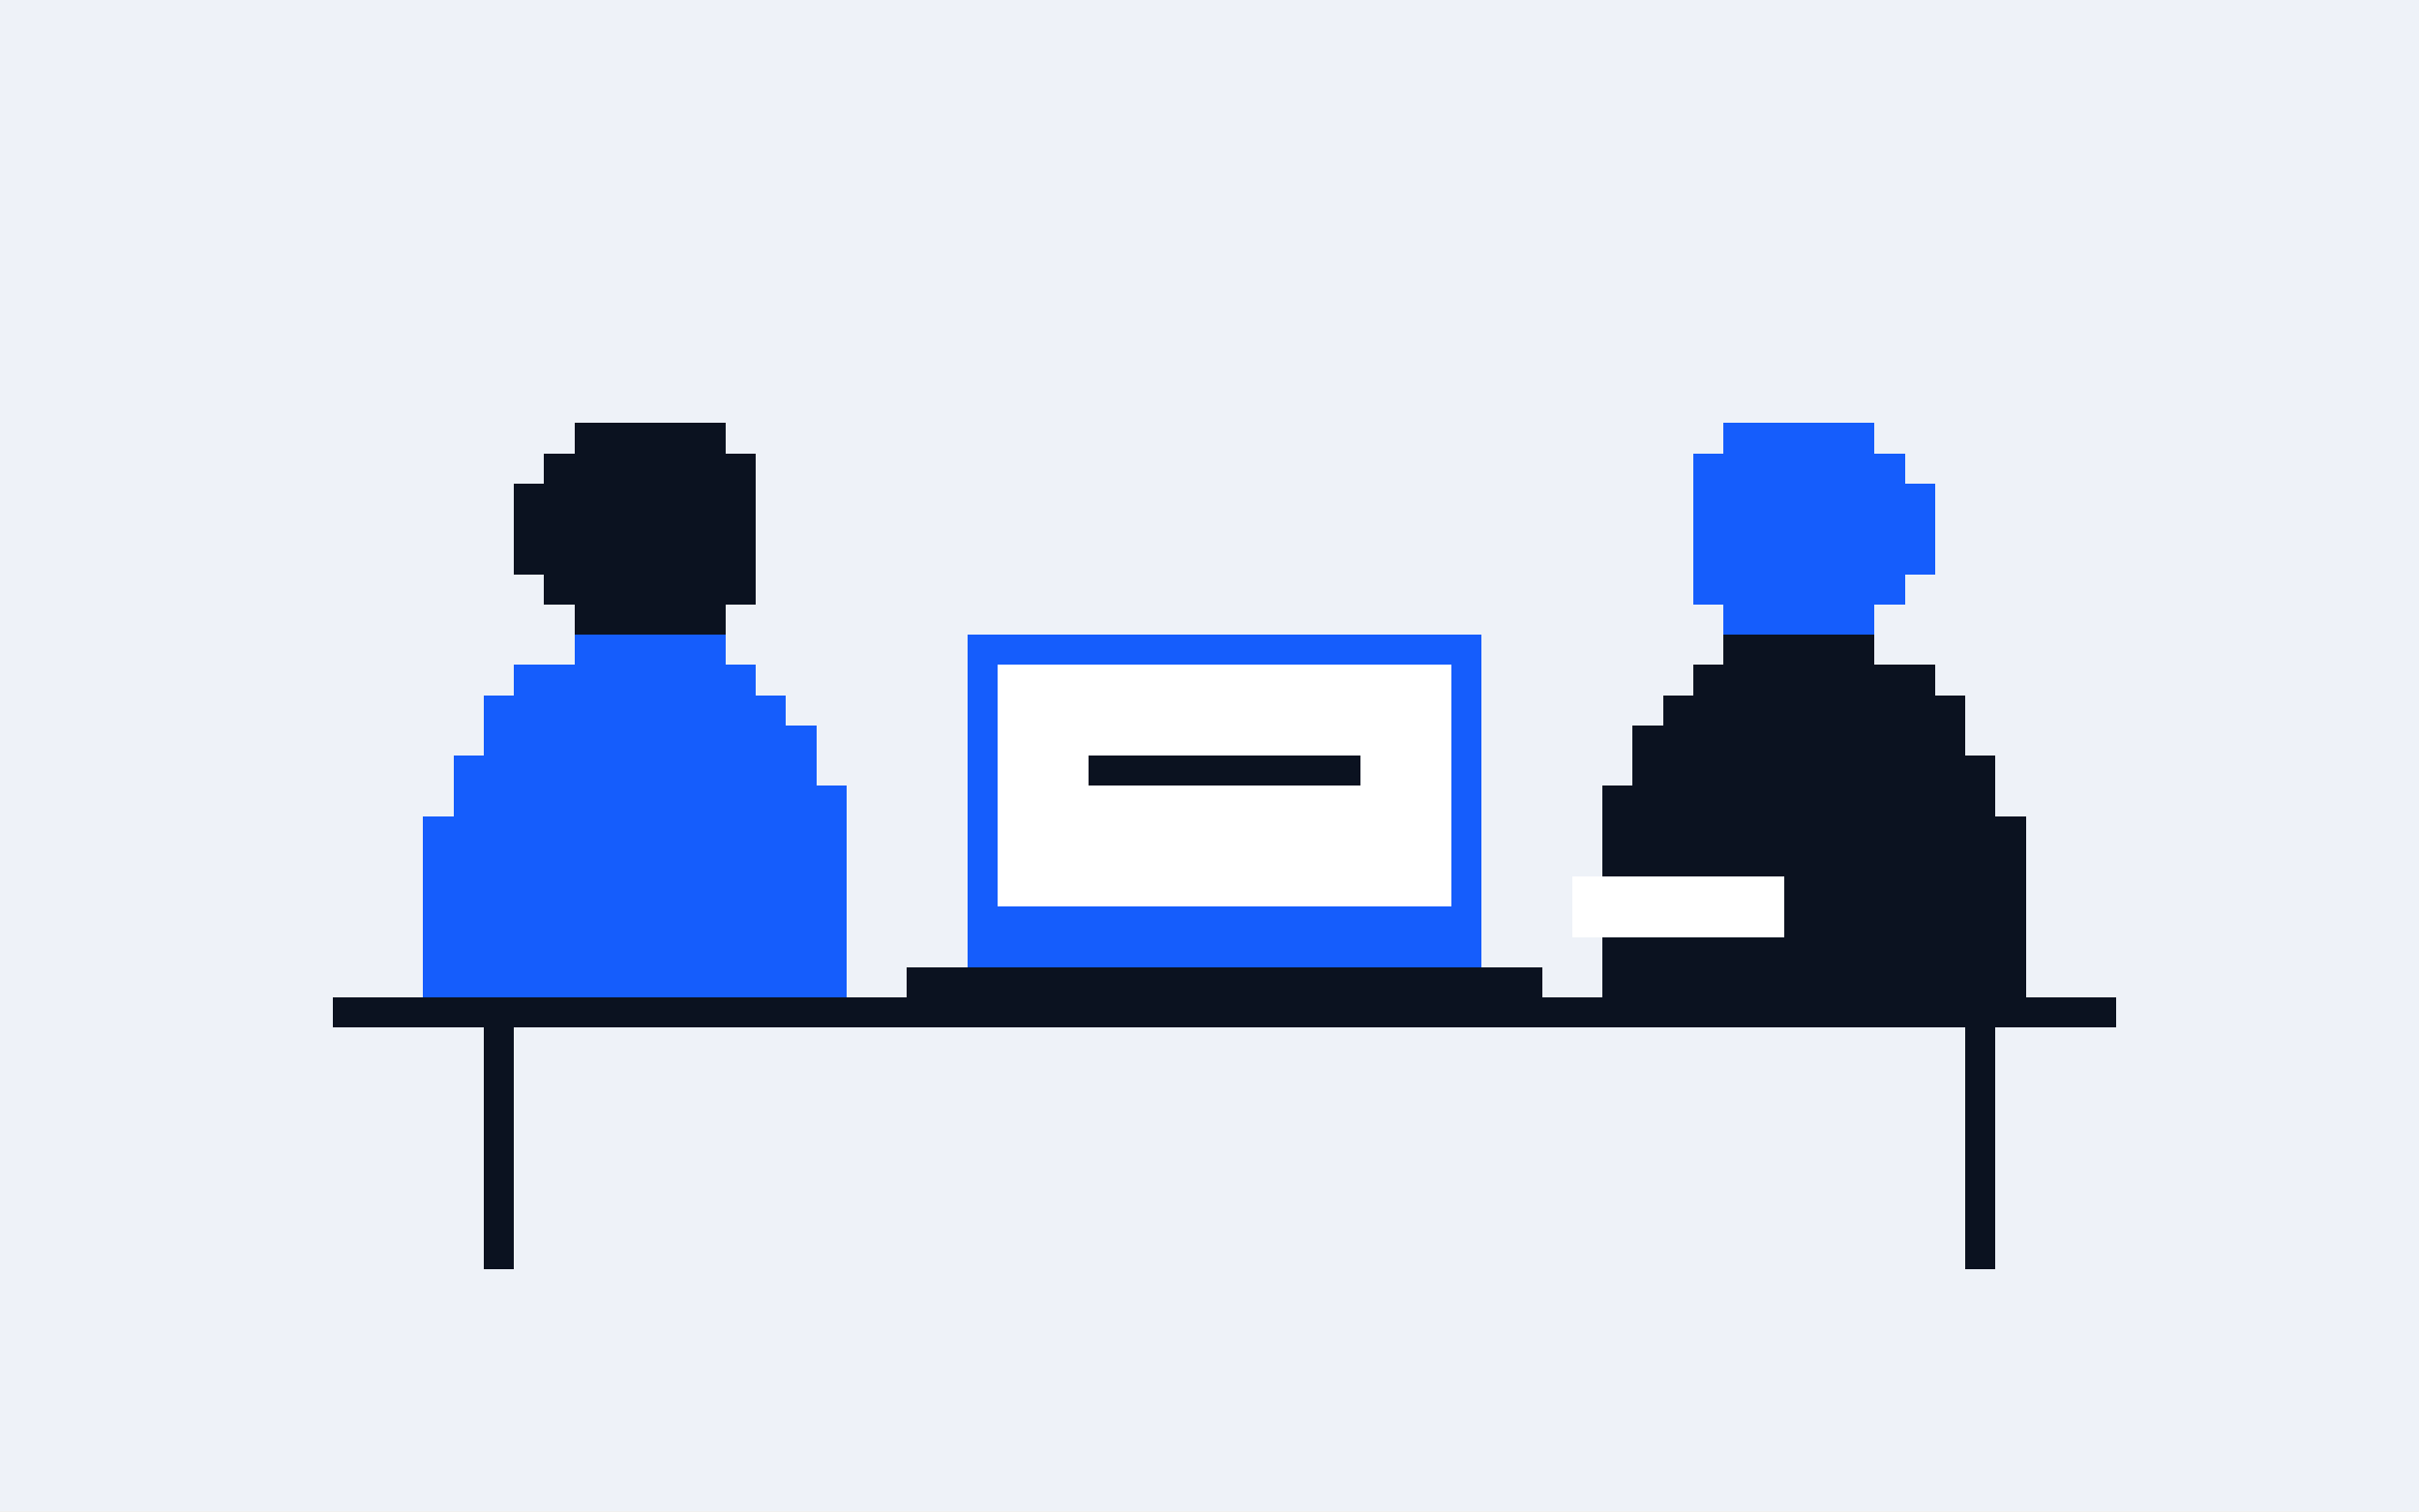
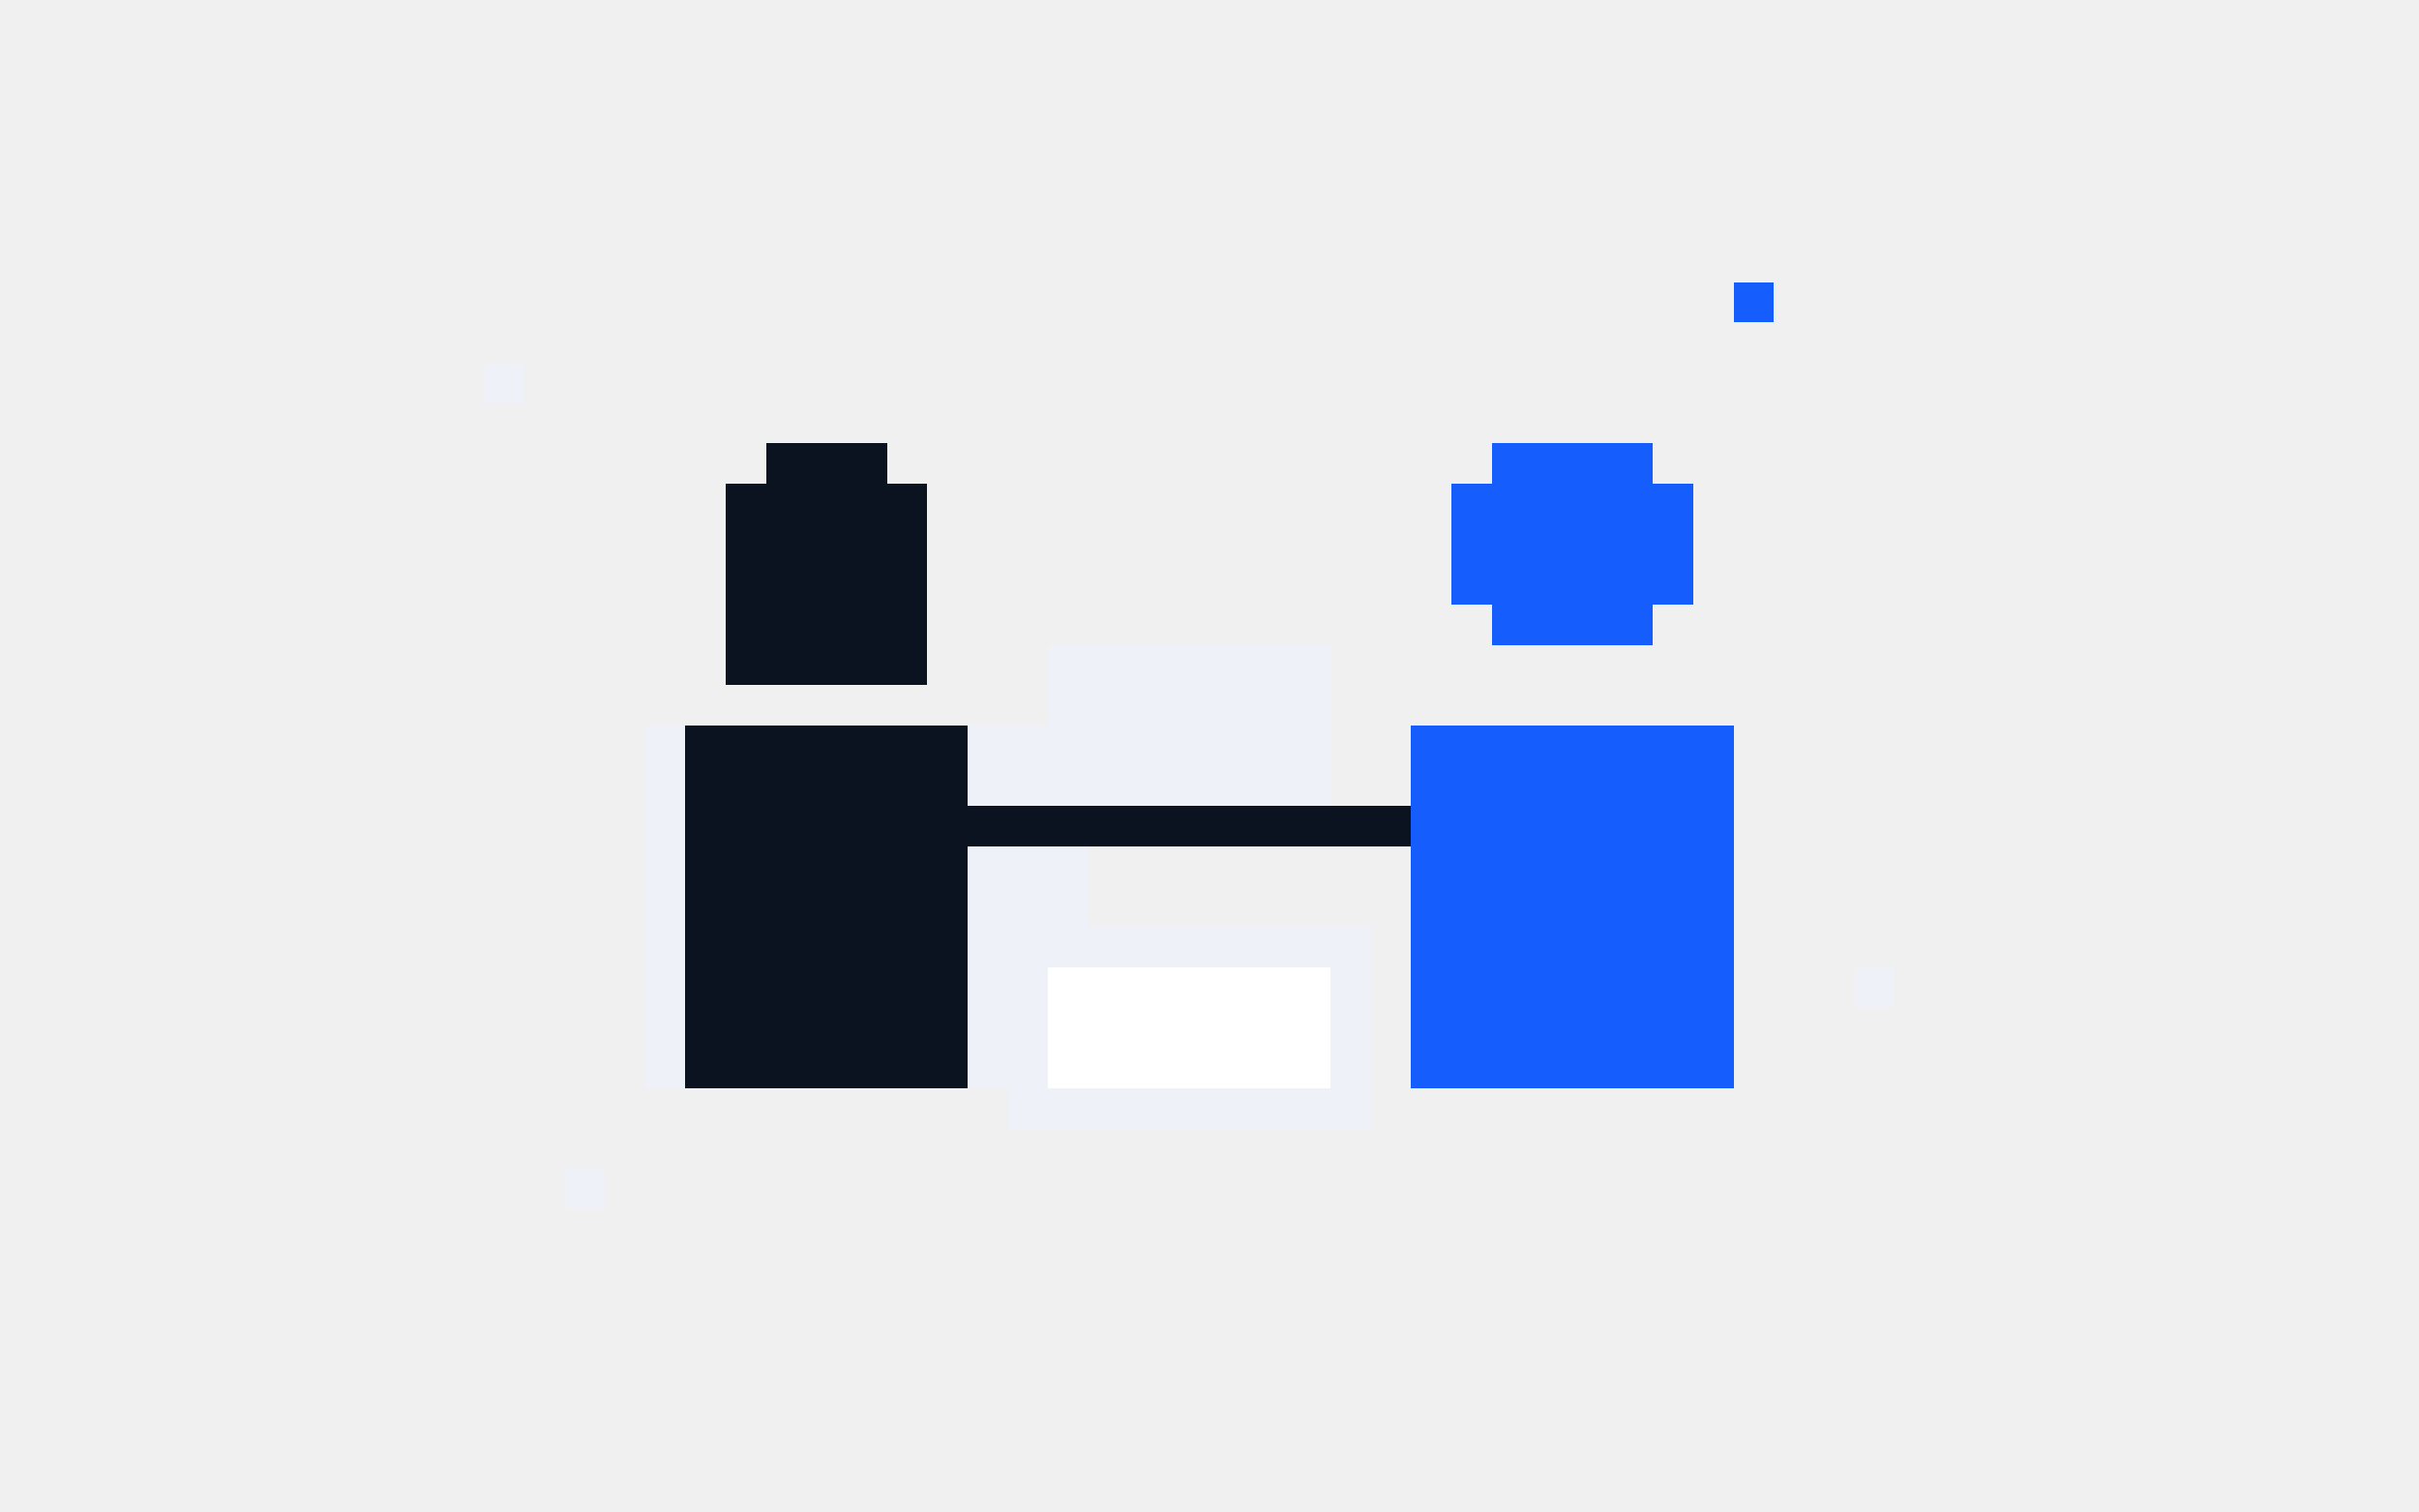
<svg xmlns="http://www.w3.org/2000/svg" viewBox="0 0 960 600" fill="none" shape-rendering="crispEdges">
-   <rect x="0" y="0" width="960" height="12" fill="#EEF2F8" />
-   <rect x="0" y="12" width="960" height="12" fill="#EEF2F8" />
-   <rect x="0" y="24" width="960" height="12" fill="#EEF2F8" />
-   <rect x="0" y="36" width="960" height="12" fill="#EEF2F8" />
-   <rect x="0" y="48" width="960" height="12" fill="#EEF2F8" />
-   <rect x="0" y="60" width="960" height="12" fill="#EEF2F8" />
-   <rect x="0" y="72" width="960" height="12" fill="#EEF2F8" />
-   <rect x="0" y="84" width="960" height="12" fill="#EEF2F8" />
-   <rect x="0" y="96" width="960" height="12" fill="#EEF2F8" />
-   <rect x="0" y="108" width="960" height="12" fill="#EEF2F8" />
-   <rect x="0" y="120" width="960" height="12" fill="#EEF2F8" />
-   <rect x="0" y="132" width="960" height="12" fill="#EEF2F8" />
-   <rect x="0" y="144" width="960" height="12" fill="#EEF2F8" />
-   <rect x="0" y="156" width="960" height="12" fill="#EEF2F8" />
-   <rect x="0" y="168" width="228" height="12" fill="#EEF2F8" />
-   <rect x="228" y="168" width="60" height="12" fill="#0B1220" />
-   <rect x="288" y="168" width="396" height="12" fill="#EEF2F8" />
-   <rect x="684" y="168" width="60" height="12" fill="#155DFC" />
-   <rect x="744" y="168" width="216" height="12" fill="#EEF2F8" />
-   <rect x="0" y="180" width="216" height="12" fill="#EEF2F8" />
-   <rect x="216" y="180" width="84" height="12" fill="#0B1220" />
-   <rect x="300" y="180" width="372" height="12" fill="#EEF2F8" />
-   <rect x="672" y="180" width="84" height="12" fill="#155DFC" />
-   <rect x="756" y="180" width="204" height="12" fill="#EEF2F8" />
-   <rect x="0" y="192" width="204" height="12" fill="#EEF2F8" />
-   <rect x="204" y="192" width="96" height="12" fill="#0B1220" />
-   <rect x="300" y="192" width="372" height="12" fill="#EEF2F8" />
-   <rect x="672" y="192" width="96" height="12" fill="#155DFC" />
-   <rect x="768" y="192" width="192" height="12" fill="#EEF2F8" />
-   <rect x="0" y="204" width="204" height="12" fill="#EEF2F8" />
-   <rect x="204" y="204" width="96" height="12" fill="#0B1220" />
-   <rect x="300" y="204" width="372" height="12" fill="#EEF2F8" />
-   <rect x="672" y="204" width="96" height="12" fill="#155DFC" />
-   <rect x="768" y="204" width="192" height="12" fill="#EEF2F8" />
-   <rect x="0" y="216" width="204" height="12" fill="#EEF2F8" />
-   <rect x="204" y="216" width="96" height="12" fill="#0B1220" />
-   <rect x="300" y="216" width="372" height="12" fill="#EEF2F8" />
-   <rect x="672" y="216" width="96" height="12" fill="#155DFC" />
-   <rect x="768" y="216" width="192" height="12" fill="#EEF2F8" />
-   <rect x="0" y="228" width="216" height="12" fill="#EEF2F8" />
-   <rect x="216" y="228" width="84" height="12" fill="#0B1220" />
-   <rect x="300" y="228" width="372" height="12" fill="#EEF2F8" />
-   <rect x="672" y="228" width="84" height="12" fill="#155DFC" />
-   <rect x="756" y="228" width="204" height="12" fill="#EEF2F8" />
-   <rect x="0" y="240" width="228" height="12" fill="#EEF2F8" />
-   <rect x="228" y="240" width="60" height="12" fill="#0B1220" />
-   <rect x="288" y="240" width="396" height="12" fill="#EEF2F8" />
-   <rect x="684" y="240" width="60" height="12" fill="#155DFC" />
-   <rect x="744" y="240" width="216" height="12" fill="#EEF2F8" />
-   <rect x="0" y="252" width="228" height="12" fill="#EEF2F8" />
-   <rect x="228" y="252" width="60" height="12" fill="#155DFC" />
-   <rect x="288" y="252" width="96" height="12" fill="#EEF2F8" />
-   <rect x="384" y="252" width="204" height="12" fill="#155DFC" />
-   <rect x="588" y="252" width="96" height="12" fill="#EEF2F8" />
-   <rect x="684" y="252" width="60" height="12" fill="#0B1220" />
-   <rect x="744" y="252" width="216" height="12" fill="#EEF2F8" />
-   <rect x="0" y="264" width="204" height="12" fill="#EEF2F8" />
-   <rect x="204" y="264" width="96" height="12" fill="#155DFC" />
-   <rect x="300" y="264" width="84" height="12" fill="#EEF2F8" />
-   <rect x="384" y="264" width="12" height="12" fill="#155DFC" />
-   <rect x="396" y="264" width="180" height="12" fill="#FFFFFF" />
-   <rect x="576" y="264" width="12" height="12" fill="#155DFC" />
-   <rect x="588" y="264" width="84" height="12" fill="#EEF2F8" />
-   <rect x="672" y="264" width="96" height="12" fill="#0B1220" />
-   <rect x="768" y="264" width="192" height="12" fill="#EEF2F8" />
-   <rect x="0" y="276" width="192" height="12" fill="#EEF2F8" />
-   <rect x="192" y="276" width="120" height="12" fill="#155DFC" />
-   <rect x="312" y="276" width="72" height="12" fill="#EEF2F8" />
-   <rect x="384" y="276" width="12" height="12" fill="#155DFC" />
-   <rect x="396" y="276" width="180" height="12" fill="#FFFFFF" />
-   <rect x="576" y="276" width="12" height="12" fill="#155DFC" />
-   <rect x="588" y="276" width="72" height="12" fill="#EEF2F8" />
-   <rect x="660" y="276" width="120" height="12" fill="#0B1220" />
-   <rect x="780" y="276" width="180" height="12" fill="#EEF2F8" />
-   <rect x="0" y="288" width="192" height="12" fill="#EEF2F8" />
-   <rect x="192" y="288" width="132" height="12" fill="#155DFC" />
-   <rect x="324" y="288" width="60" height="12" fill="#EEF2F8" />
-   <rect x="384" y="288" width="12" height="12" fill="#155DFC" />
-   <rect x="396" y="288" width="180" height="12" fill="#FFFFFF" />
-   <rect x="576" y="288" width="12" height="12" fill="#155DFC" />
-   <rect x="588" y="288" width="60" height="12" fill="#EEF2F8" />
-   <rect x="648" y="288" width="132" height="12" fill="#0B1220" />
-   <rect x="780" y="288" width="180" height="12" fill="#EEF2F8" />
-   <rect x="0" y="300" width="180" height="12" fill="#EEF2F8" />
-   <rect x="180" y="300" width="144" height="12" fill="#155DFC" />
-   <rect x="324" y="300" width="60" height="12" fill="#EEF2F8" />
-   <rect x="384" y="300" width="12" height="12" fill="#155DFC" />
-   <rect x="396" y="300" width="36" height="12" fill="#FFFFFF" />
-   <rect x="432" y="300" width="108" height="12" fill="#0B1220" />
-   <rect x="540" y="300" width="36" height="12" fill="#FFFFFF" />
-   <rect x="576" y="300" width="12" height="12" fill="#155DFC" />
-   <rect x="588" y="300" width="60" height="12" fill="#EEF2F8" />
-   <rect x="648" y="300" width="144" height="12" fill="#0B1220" />
-   <rect x="792" y="300" width="168" height="12" fill="#EEF2F8" />
-   <rect x="0" y="312" width="180" height="12" fill="#EEF2F8" />
-   <rect x="180" y="312" width="156" height="12" fill="#155DFC" />
-   <rect x="336" y="312" width="48" height="12" fill="#EEF2F8" />
-   <rect x="384" y="312" width="12" height="12" fill="#155DFC" />
-   <rect x="396" y="312" width="180" height="12" fill="#FFFFFF" />
-   <rect x="576" y="312" width="12" height="12" fill="#155DFC" />
-   <rect x="588" y="312" width="48" height="12" fill="#EEF2F8" />
-   <rect x="636" y="312" width="156" height="12" fill="#0B1220" />
-   <rect x="792" y="312" width="168" height="12" fill="#EEF2F8" />
-   <rect x="0" y="324" width="168" height="12" fill="#EEF2F8" />
-   <rect x="168" y="324" width="168" height="12" fill="#155DFC" />
-   <rect x="336" y="324" width="48" height="12" fill="#EEF2F8" />
-   <rect x="384" y="324" width="12" height="12" fill="#155DFC" />
-   <rect x="396" y="324" width="180" height="12" fill="#FFFFFF" />
-   <rect x="576" y="324" width="12" height="12" fill="#155DFC" />
-   <rect x="588" y="324" width="48" height="12" fill="#EEF2F8" />
-   <rect x="636" y="324" width="168" height="12" fill="#0B1220" />
-   <rect x="804" y="324" width="156" height="12" fill="#EEF2F8" />
-   <rect x="0" y="336" width="168" height="12" fill="#EEF2F8" />
-   <rect x="168" y="336" width="168" height="12" fill="#155DFC" />
-   <rect x="336" y="336" width="48" height="12" fill="#EEF2F8" />
-   <rect x="384" y="336" width="12" height="12" fill="#155DFC" />
-   <rect x="396" y="336" width="180" height="12" fill="#FFFFFF" />
-   <rect x="576" y="336" width="12" height="12" fill="#155DFC" />
-   <rect x="588" y="336" width="48" height="12" fill="#EEF2F8" />
-   <rect x="636" y="336" width="168" height="12" fill="#0B1220" />
-   <rect x="804" y="336" width="156" height="12" fill="#EEF2F8" />
-   <rect x="0" y="348" width="168" height="12" fill="#EEF2F8" />
-   <rect x="168" y="348" width="168" height="12" fill="#155DFC" />
-   <rect x="336" y="348" width="48" height="12" fill="#EEF2F8" />
-   <rect x="384" y="348" width="12" height="12" fill="#155DFC" />
-   <rect x="396" y="348" width="180" height="12" fill="#FFFFFF" />
-   <rect x="576" y="348" width="12" height="12" fill="#155DFC" />
-   <rect x="588" y="348" width="36" height="12" fill="#EEF2F8" />
-   <rect x="624" y="348" width="84" height="12" fill="#FFFFFF" />
-   <rect x="708" y="348" width="96" height="12" fill="#0B1220" />
-   <rect x="804" y="348" width="156" height="12" fill="#EEF2F8" />
-   <rect x="0" y="360" width="168" height="12" fill="#EEF2F8" />
-   <rect x="168" y="360" width="168" height="12" fill="#155DFC" />
-   <rect x="336" y="360" width="48" height="12" fill="#EEF2F8" />
-   <rect x="384" y="360" width="204" height="12" fill="#155DFC" />
-   <rect x="588" y="360" width="36" height="12" fill="#EEF2F8" />
-   <rect x="624" y="360" width="84" height="12" fill="#FFFFFF" />
-   <rect x="708" y="360" width="96" height="12" fill="#0B1220" />
-   <rect x="804" y="360" width="156" height="12" fill="#EEF2F8" />
-   <rect x="0" y="372" width="168" height="12" fill="#EEF2F8" />
-   <rect x="168" y="372" width="168" height="12" fill="#155DFC" />
-   <rect x="336" y="372" width="48" height="12" fill="#EEF2F8" />
-   <rect x="384" y="372" width="204" height="12" fill="#155DFC" />
-   <rect x="588" y="372" width="48" height="12" fill="#EEF2F8" />
-   <rect x="636" y="372" width="168" height="12" fill="#0B1220" />
-   <rect x="804" y="372" width="156" height="12" fill="#EEF2F8" />
-   <rect x="0" y="384" width="168" height="12" fill="#EEF2F8" />
-   <rect x="168" y="384" width="168" height="12" fill="#155DFC" />
-   <rect x="336" y="384" width="24" height="12" fill="#EEF2F8" />
-   <rect x="360" y="384" width="252" height="12" fill="#0B1220" />
-   <rect x="612" y="384" width="24" height="12" fill="#EEF2F8" />
-   <rect x="636" y="384" width="168" height="12" fill="#0B1220" />
-   <rect x="804" y="384" width="156" height="12" fill="#EEF2F8" />
-   <rect x="0" y="396" width="132" height="12" fill="#EEF2F8" />
-   <rect x="132" y="396" width="708" height="12" fill="#0B1220" />
-   <rect x="840" y="396" width="120" height="12" fill="#EEF2F8" />
-   <rect x="0" y="408" width="192" height="12" fill="#EEF2F8" />
-   <rect x="192" y="408" width="12" height="12" fill="#0B1220" />
-   <rect x="204" y="408" width="576" height="12" fill="#EEF2F8" />
-   <rect x="780" y="408" width="12" height="12" fill="#0B1220" />
-   <rect x="792" y="408" width="168" height="12" fill="#EEF2F8" />
-   <rect x="0" y="420" width="192" height="12" fill="#EEF2F8" />
-   <rect x="192" y="420" width="12" height="12" fill="#0B1220" />
-   <rect x="204" y="420" width="576" height="12" fill="#EEF2F8" />
-   <rect x="780" y="420" width="12" height="12" fill="#0B1220" />
-   <rect x="792" y="420" width="168" height="12" fill="#EEF2F8" />
-   <rect x="0" y="432" width="192" height="12" fill="#EEF2F8" />
-   <rect x="192" y="432" width="12" height="12" fill="#0B1220" />
-   <rect x="204" y="432" width="576" height="12" fill="#EEF2F8" />
-   <rect x="780" y="432" width="12" height="12" fill="#0B1220" />
-   <rect x="792" y="432" width="168" height="12" fill="#EEF2F8" />
-   <rect x="0" y="444" width="192" height="12" fill="#EEF2F8" />
-   <rect x="192" y="444" width="12" height="12" fill="#0B1220" />
-   <rect x="204" y="444" width="576" height="12" fill="#EEF2F8" />
-   <rect x="780" y="444" width="12" height="12" fill="#0B1220" />
-   <rect x="792" y="444" width="168" height="12" fill="#EEF2F8" />
-   <rect x="0" y="456" width="192" height="12" fill="#EEF2F8" />
-   <rect x="192" y="456" width="12" height="12" fill="#0B1220" />
-   <rect x="204" y="456" width="576" height="12" fill="#EEF2F8" />
-   <rect x="780" y="456" width="12" height="12" fill="#0B1220" />
-   <rect x="792" y="456" width="168" height="12" fill="#EEF2F8" />
-   <rect x="0" y="468" width="192" height="12" fill="#EEF2F8" />
-   <rect x="192" y="468" width="12" height="12" fill="#0B1220" />
-   <rect x="204" y="468" width="576" height="12" fill="#EEF2F8" />
-   <rect x="780" y="468" width="12" height="12" fill="#0B1220" />
-   <rect x="792" y="468" width="168" height="12" fill="#EEF2F8" />
-   <rect x="0" y="480" width="192" height="12" fill="#EEF2F8" />
-   <rect x="192" y="480" width="12" height="12" fill="#0B1220" />
-   <rect x="204" y="480" width="576" height="12" fill="#EEF2F8" />
-   <rect x="780" y="480" width="12" height="12" fill="#0B1220" />
-   <rect x="792" y="480" width="168" height="12" fill="#EEF2F8" />
-   <rect x="0" y="492" width="192" height="12" fill="#EEF2F8" />
-   <rect x="192" y="492" width="12" height="12" fill="#0B1220" />
-   <rect x="204" y="492" width="576" height="12" fill="#EEF2F8" />
-   <rect x="780" y="492" width="12" height="12" fill="#0B1220" />
-   <rect x="792" y="492" width="168" height="12" fill="#EEF2F8" />
-   <rect x="0" y="504" width="960" height="12" fill="#EEF2F8" />
-   <rect x="0" y="516" width="960" height="12" fill="#EEF2F8" />
-   <rect x="0" y="528" width="960" height="12" fill="#EEF2F8" />
-   <rect x="0" y="540" width="960" height="12" fill="#EEF2F8" />
-   <rect x="0" y="552" width="960" height="12" fill="#EEF2F8" />
-   <rect x="0" y="564" width="960" height="12" fill="#EEF2F8" />
-   <rect x="0" y="576" width="960" height="12" fill="#EEF2F8" />
-   <rect x="0" y="588" width="960" height="12" fill="#EEF2F8" />
+   <rect x="192" y="144" width="16" height="16" fill="#EEF2F8" />
+   <rect x="736" y="384" width="16" height="16" fill="#EEF2F8" />
+   <rect x="688" y="112" width="16" height="16" fill="#155DFC" />
+   <rect x="224" y="464" width="16" height="16" fill="#EEF2F8" />
+   <rect x="256" y="288" width="176" height="144" fill="#EEF2F8" />
+   <rect x="288" y="192" width="80" height="80" fill="#0B1220" />
+   <rect x="304" y="176" width="48" height="16" fill="#0B1220" />
+   <rect x="272" y="288" width="112" height="144" fill="#0B1220" />
+   <rect x="592" y="176" width="64" height="80" fill="#155DFC" />
+   <rect x="576" y="192" width="96" height="48" fill="#155DFC" />
+   <rect x="560" y="288" width="128" height="144" fill="#155DFC" />
+   <rect x="384" y="320" width="176" height="16" fill="#0B1220" />
+   <rect x="416" y="256" width="112" height="64" fill="#EEF2F8" />
+   <rect x="400" y="368" width="144" height="80" fill="#FFFFFF" />
+   <rect x="400" y="368" width="144" height="16" fill="#EEF2F8" />
+   <rect x="400" y="432" width="144" height="16" fill="#EEF2F8" />
+   <rect x="400" y="368" width="16" height="80" fill="#EEF2F8" />
+   <rect x="528" y="368" width="16" height="80" fill="#EEF2F8" />
</svg>
